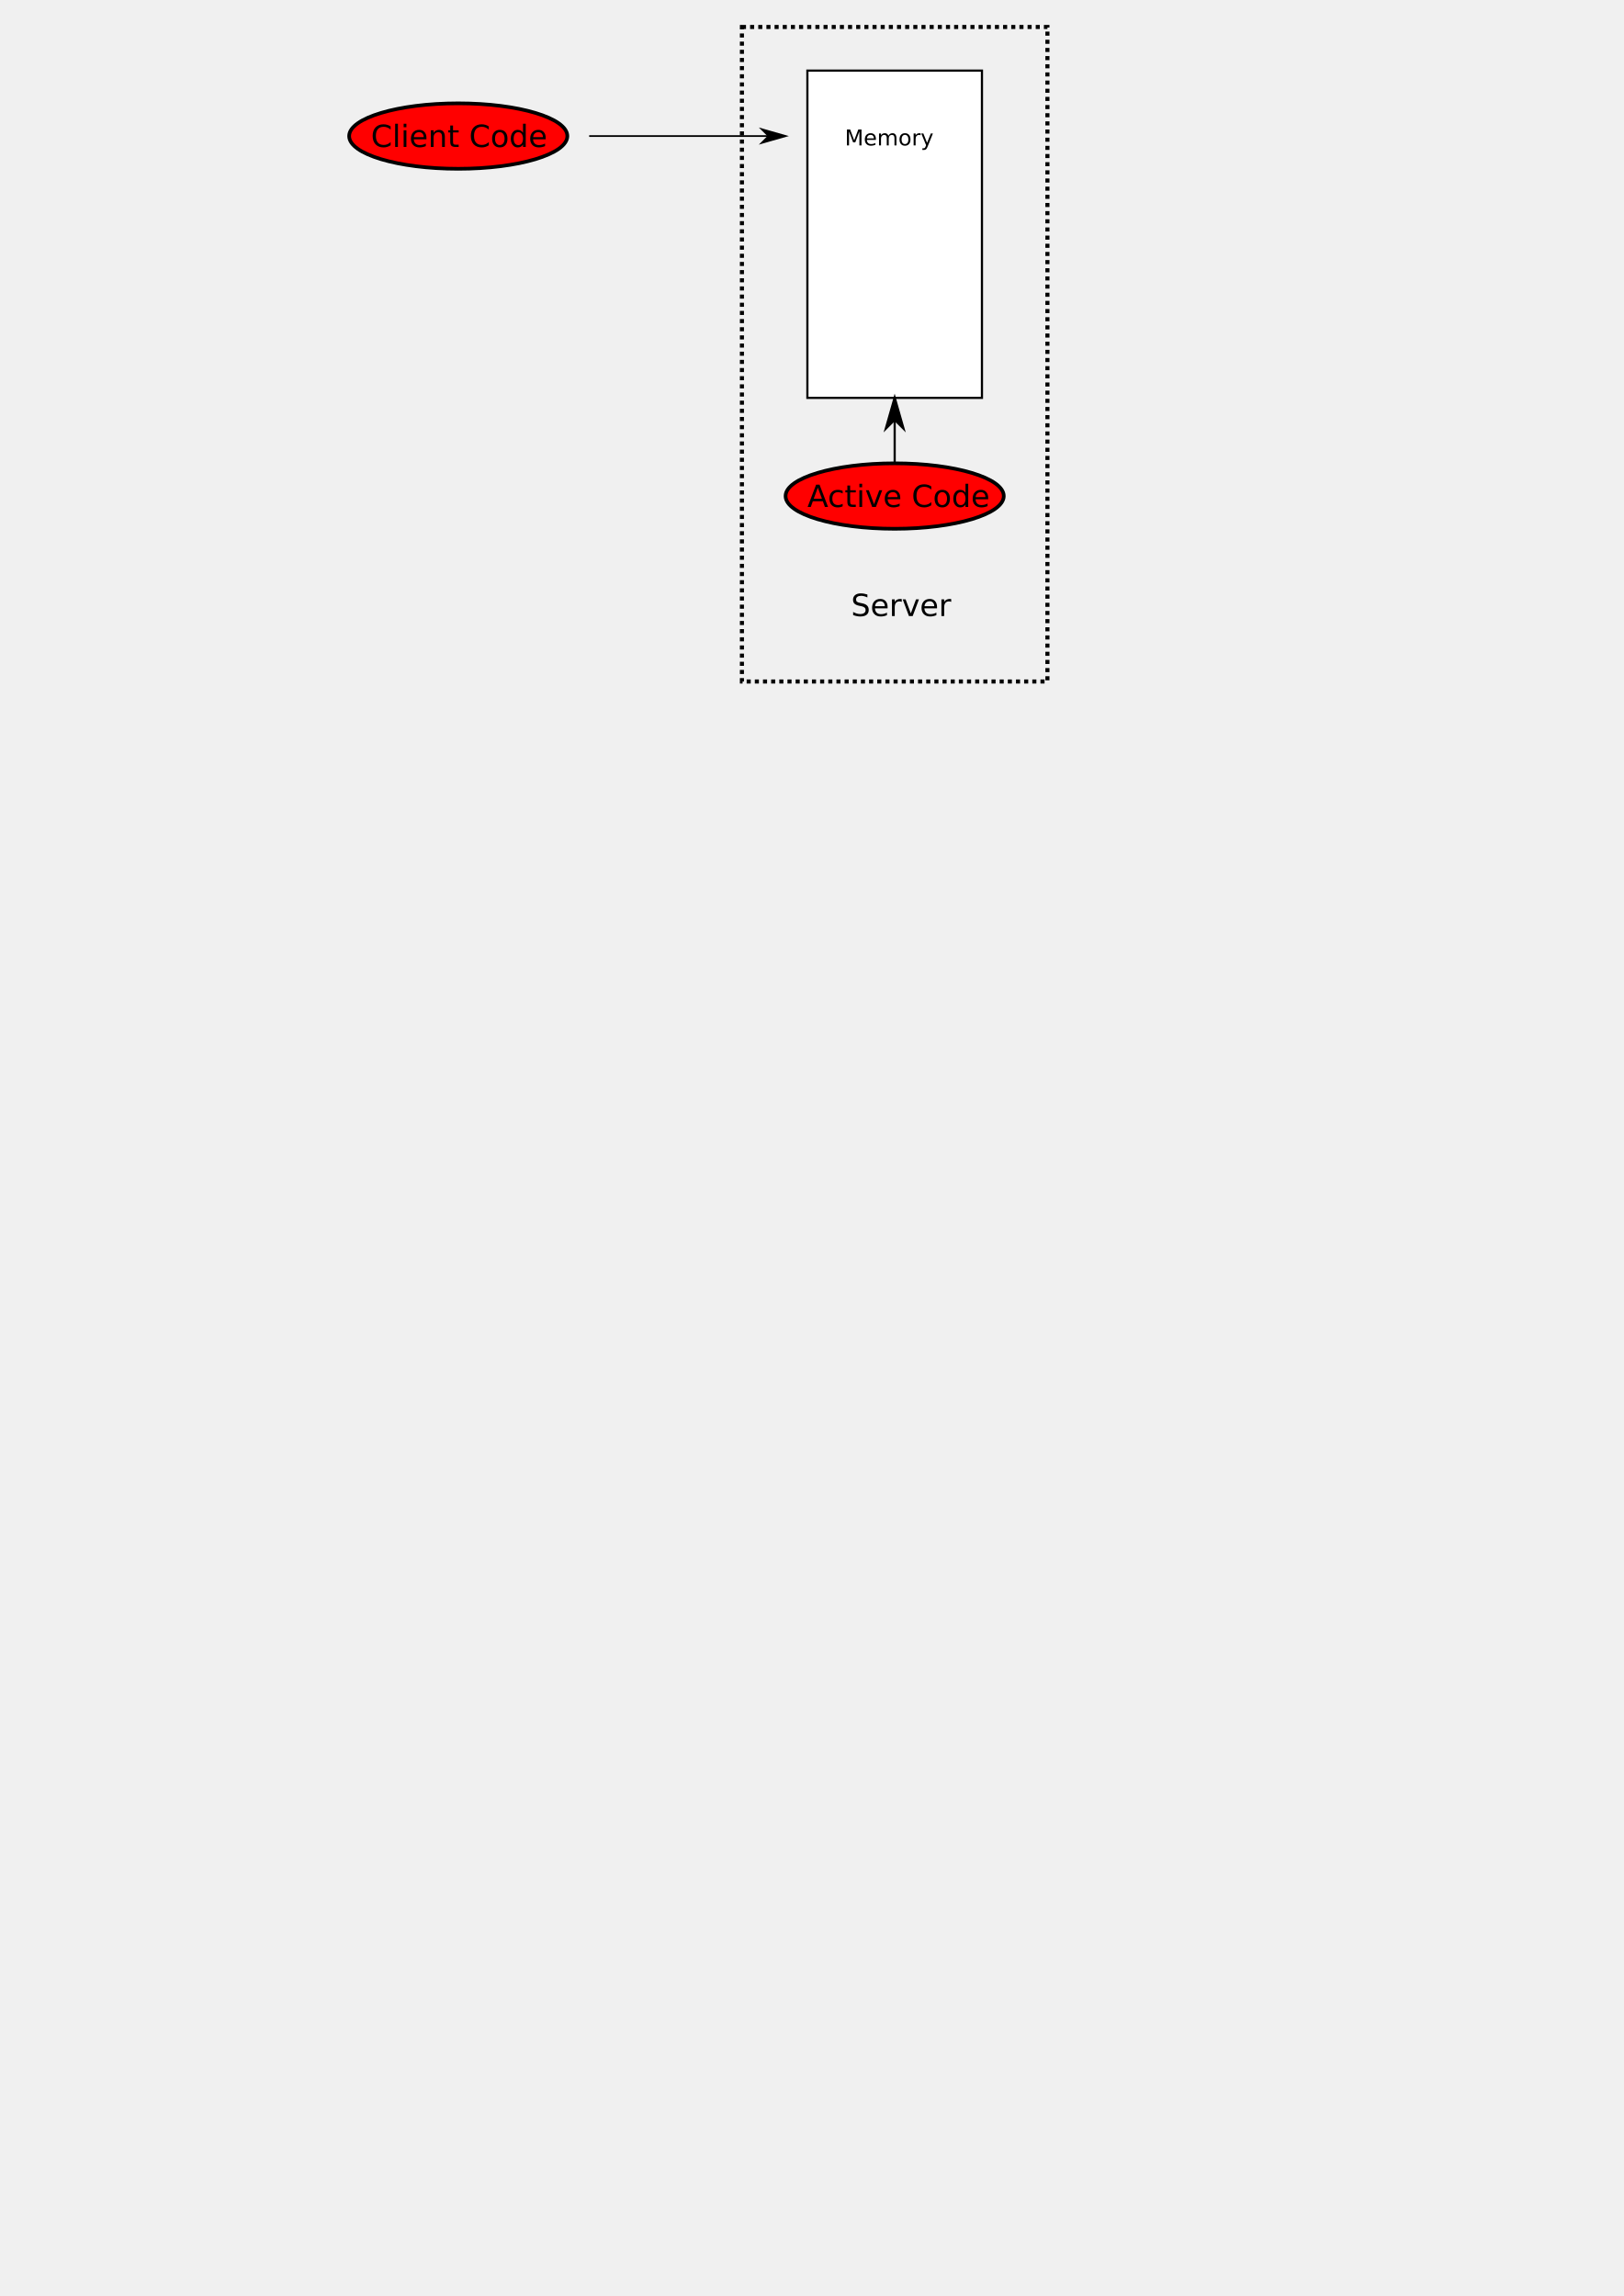
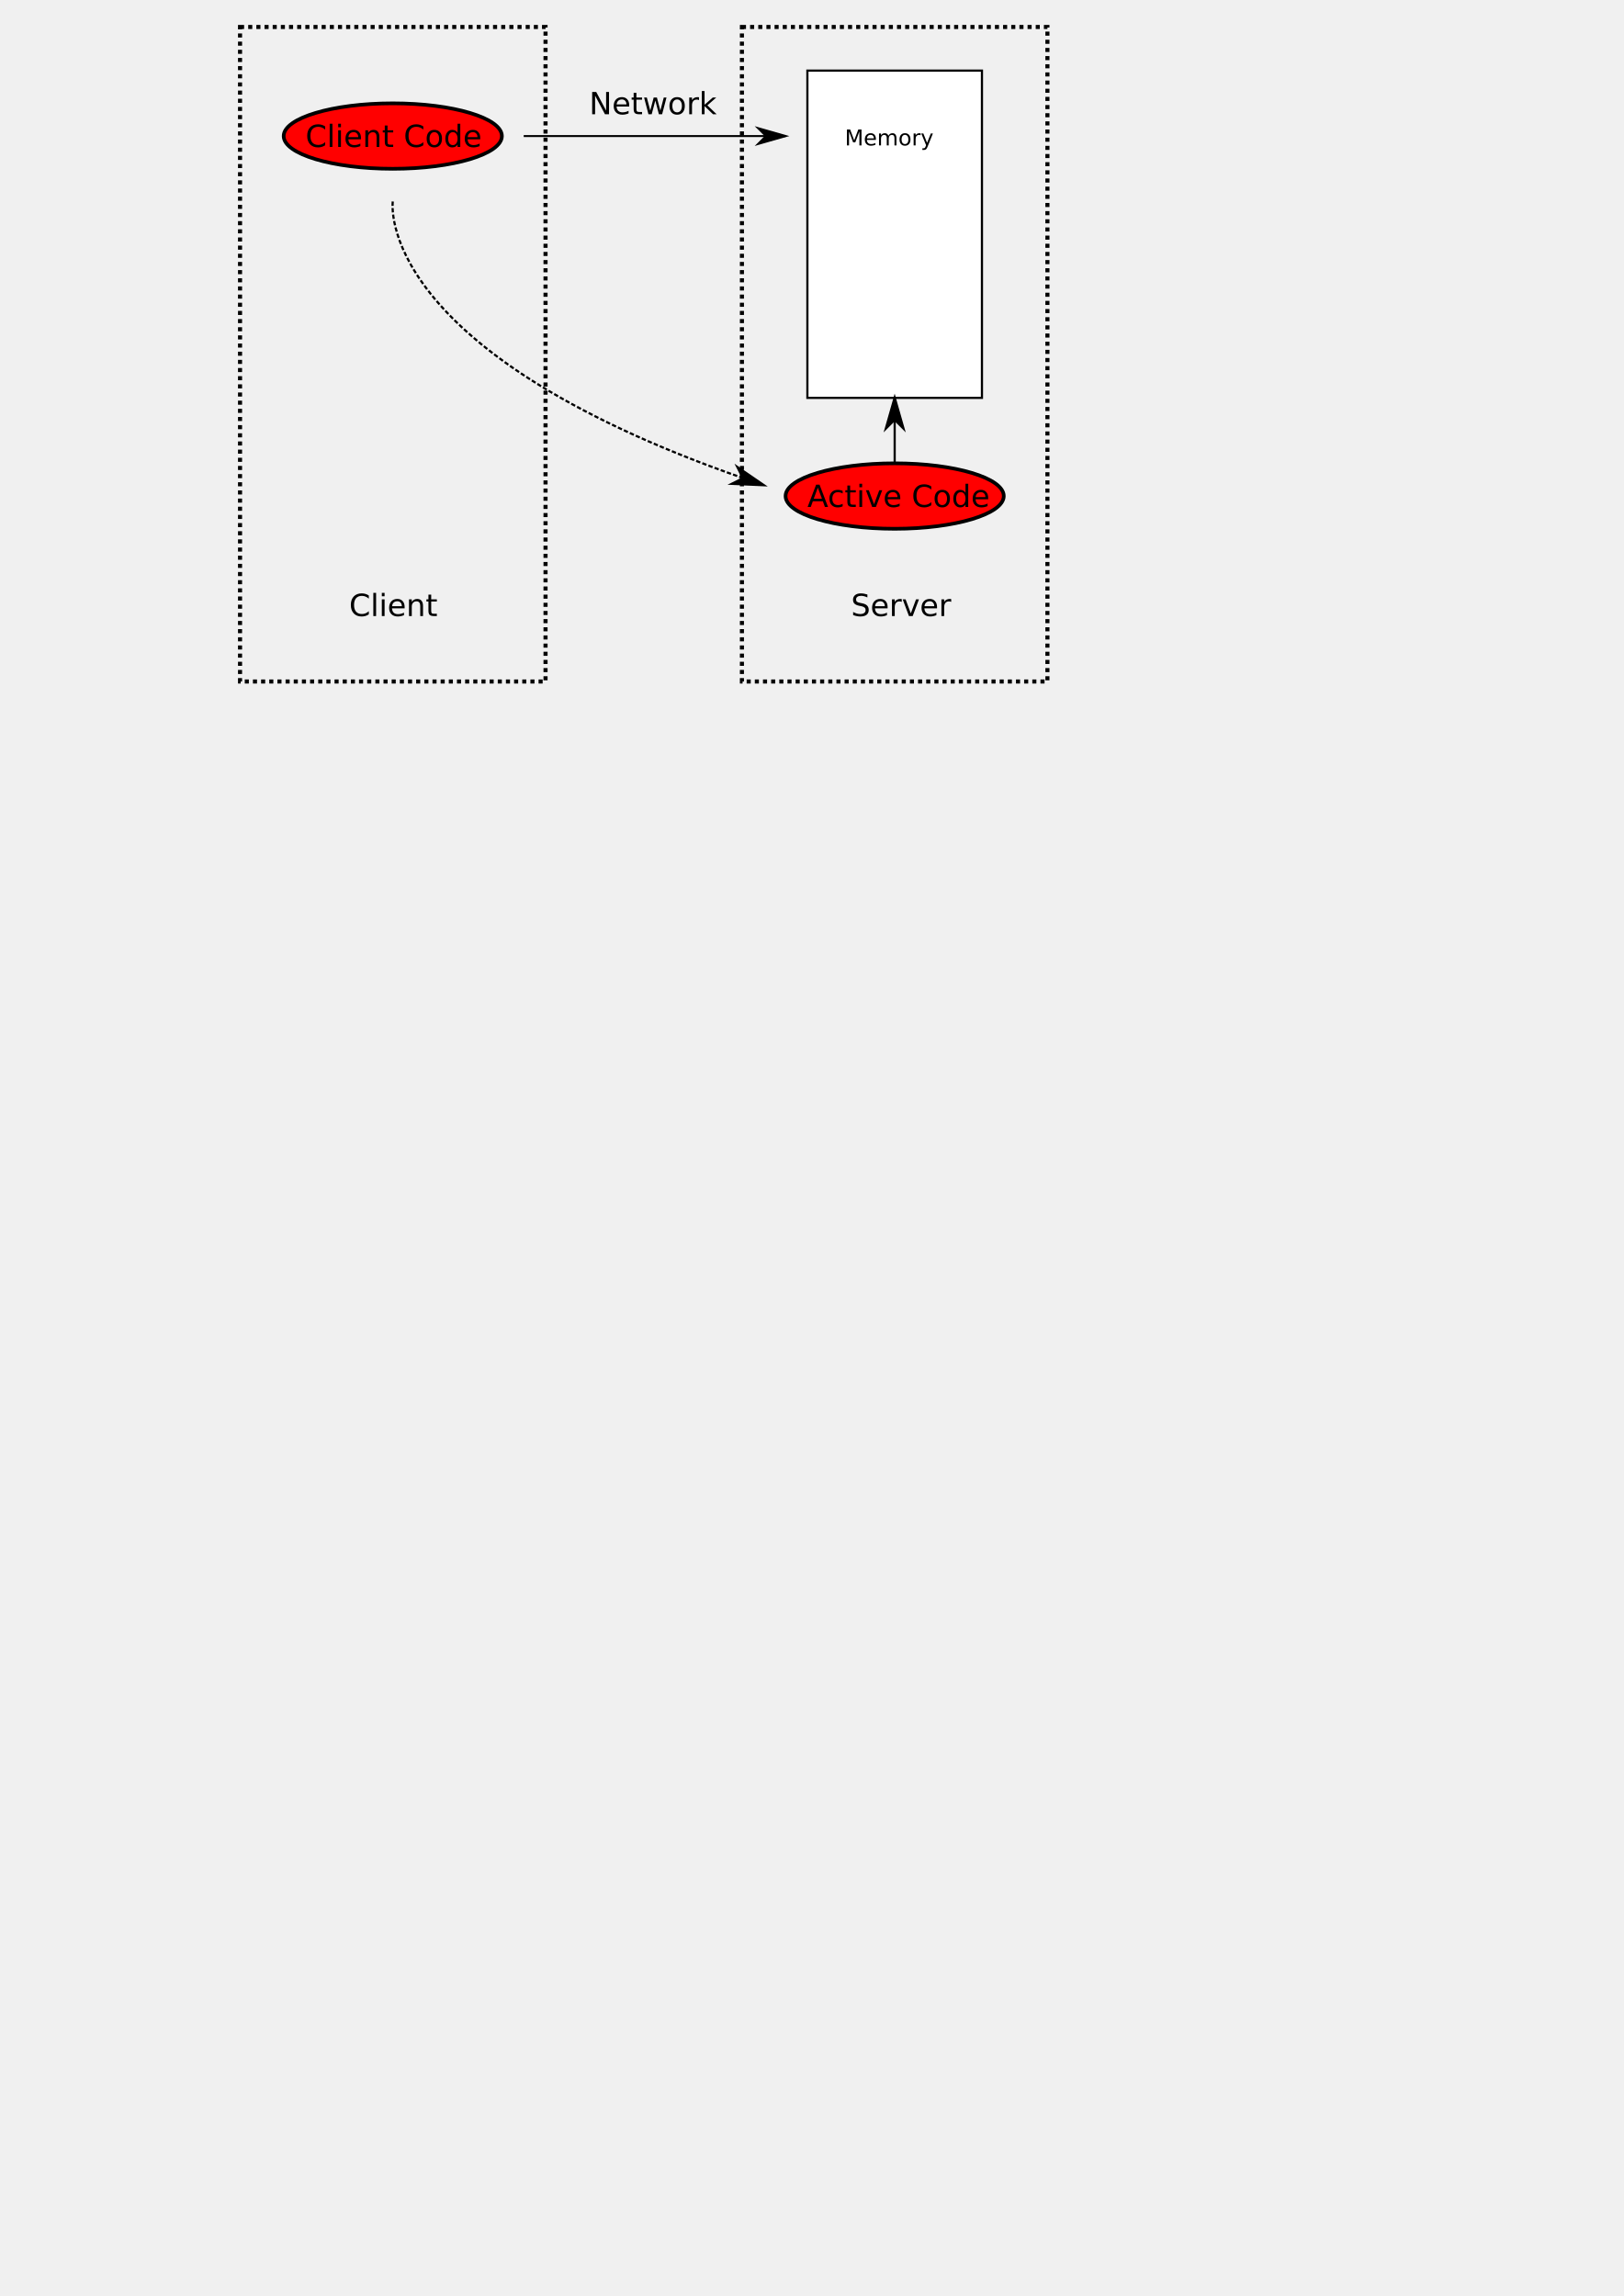
<svg xmlns="http://www.w3.org/2000/svg" width="744.094" height="1052.362" id="svg2" version="1.1">
  <defs id="defs4">
+     <marker orient="auto" refY="0.0" refX="0.0" id="Arrow1Mend" style="overflow:visible;">
+       <path id="path3661" d="M 0.0,0.0 L 5.0,-5.0 L -12.5,0.0 L 5.0,5.0 L 0.0,0.0 z " style="fill-rule:evenodd;stroke:#000000;stroke-width:1.0pt;marker-start:none;" transform="scale(0.4) rotate(180) translate(10,0)" />
+     </marker>
    <marker orient="auto" refY="0.0" refX="0.0" id="Arrow1Lend" style="overflow:visible;">
      <path id="path3822" d="M 0.0,0.0 L 5.0,-5.0 L -12.5,0.0 L 5.0,5.0 L 0.0,0.0 z " style="fill-rule:evenodd;stroke:#000000;stroke-width:1.0pt;marker-start:none;" transform="scale(0.8) rotate(180) translate(12.5,0)" />
    </marker>
  </defs>
  <g id="layer1">
    <rect style="fill:#ffffff;fill-opacity:1;stroke:#000000;stroke-width:1;stroke-miterlimit:4;stroke-opacity:1;stroke-dasharray:none;stroke-dashoffset:0" id="rect2818" width="80" height="150" x="370" y="32.362" />
    <text xml:space="preserve" style="font-size:10px;font-style:normal;font-weight:normal;fill:#000000;fill-opacity:1;stroke:none;font-family:Bitstream Vera Sans" x="387.143" y="66.648" id="text3592">
      <tspan id="tspan3594" x="387.143" y="66.648">Memory</tspan>
    </text>
    <rect style="fill:none;stroke:#000000;stroke-width:0;stroke-miterlimit:4;stroke-opacity:1;stroke-dasharray:none;stroke-dashoffset:0" id="rect3596" width="140" height="260" x="340" y="12.362" />
    <text xml:space="preserve" style="font-size:10px;font-style:normal;font-weight:normal;fill:#000000;fill-opacity:1;stroke:none;font-family:Bitstream Vera Sans" x="390" y="282.362" id="text3598">
      <tspan id="tspan3600" x="390" y="282.362" style="font-size:14px">Server</tspan>
    </text>
    <rect style="fill:none;stroke:#000000;stroke-width:0;stroke-miterlimit:4;stroke-opacity:1;stroke-dasharray:none;stroke-dashoffset:0" id="rect3602" width="150" height="240" x="340" y="12.362" />
    <rect style="fill:none;stroke:#000000;stroke-width:1.87;stroke-miterlimit:4;stroke-opacity:1;stroke-dasharray:1.87, 1.87;stroke-dashoffset:0" id="rect2818-4" width="140" height="300" x="340" y="12.362" />
    <path style="fill:#ff0000;stroke:#000000;stroke-width:1.673;stroke-miterlimit:4;stroke-opacity:1;stroke-dasharray:none;stroke-dashoffset:0;fill-opacity:1" id="path3626" d="m 460,227.362 a 50,15 0 1 1 -100,0 50,15 0 1 1 100,0 z" />
    <text xml:space="preserve" style="font-size:10px;font-style:normal;font-weight:normal;fill:#000000;fill-opacity:1;stroke:none;font-family:Bitstream Vera Sans" x="370" y="232.362" id="text3628">
      <tspan id="tspan3630" x="370" y="232.362" style="font-size:14px">Active Code</tspan>
    </text>
    <path style="fill:none;stroke:#000000;stroke-width:1;stroke-linecap:butt;stroke-linejoin:miter;stroke-opacity:1;stroke-miterlimit:4;stroke-dasharray:none;marker-start:none;marker-end:url(#Arrow1Lend)" d="m 410,212.362 0,-30" id="path3632" />
-     <path transform="translate(-200,-165)" style="fill:#ff0000;fill-opacity:1;stroke:#000000;stroke-width:1.673;stroke-miterlimit:4;stroke-opacity:1;stroke-dasharray:none;stroke-dashoffset:0" id="path3626-0" d="m 460,227.362 a 50,15 0 1 1 -100,0 50,15 0 1 1 100,0 z" />
-     <text xml:space="preserve" style="font-size:10px;font-style:normal;font-weight:normal;fill:#000000;fill-opacity:1;stroke:none;font-family:Bitstream Vera Sans" x="170" y="67.362" id="text3628-8">
-       <tspan id="tspan3630-1" x="170" y="67.362" style="font-size:14px">Client Code</tspan>
+     <path transform="translate(-230,-165)" style="fill:#ff0000;fill-opacity:1;stroke:#000000;stroke-width:1.673;stroke-miterlimit:4;stroke-opacity:1;stroke-dasharray:none;stroke-dashoffset:0" id="path3626-0" d="m 460,227.362 a 50,15 0 1 1 -100,0 50,15 0 1 1 100,0 z" />
+     <text xml:space="preserve" style="font-size:10px;font-style:normal;font-weight:normal;fill:#000000;fill-opacity:1;stroke:none;font-family:Bitstream Vera Sans" x="140" y="67.362" id="text3628-8">
+       <tspan id="tspan3630-1" x="140" y="67.362" style="font-size:14px">Client Code</tspan>
    </text>
-     <path style="fill:none;stroke:#000000;stroke-width:0.775px;stroke-linecap:butt;stroke-linejoin:miter;stroke-opacity:1;marker-end:url(#Arrow1Lend)" d="m 270,62.362 90,0" id="path4292" />
+     <path style="fill:none;stroke:#000000;stroke-width:0.894px;stroke-linecap:butt;stroke-linejoin:miter;stroke-opacity:1;marker-end:url(#Arrow1Lend)" d="m 240,62.362 120,0" id="path4292" />
+     <text xml:space="preserve" style="font-size:10px;font-style:normal;font-weight:normal;fill:#000000;fill-opacity:1;stroke:none;font-family:Bitstream Vera Sans" x="160" y="282.362" id="text3598-4">
+       <tspan id="tspan3600-4" x="160" y="282.362" style="font-size:14px">Client</tspan>
+     </text>
+     <rect style="fill:none;stroke:#000000;stroke-width:1.87;stroke-miterlimit:4;stroke-opacity:1;stroke-dasharray:1.87, 1.87;stroke-dashoffset:0" id="rect2818-4-4" width="140" height="300" x="110" y="12.362" />
+     <text xml:space="preserve" style="font-size:10px;font-style:normal;font-weight:normal;fill:#000000;fill-opacity:1;stroke:none;font-family:Bitstream Vera Sans" x="270" y="52.362" id="text2861">
+       <tspan id="tspan2863" x="270" y="52.362" style="font-size:14px">Network</tspan>
+     </text>
+     <path style="fill:none;stroke:#000000;stroke-width:1;stroke-linecap:butt;stroke-linejoin:miter;stroke-opacity:1;stroke-miterlimit:4;stroke-dasharray:2,1;stroke-dashoffset:0;marker-end:url(#Arrow1Lend)" d="m 180,92.362 c 0,0 -10,70 170,130" id="path2869" />
  </g>
</svg>
